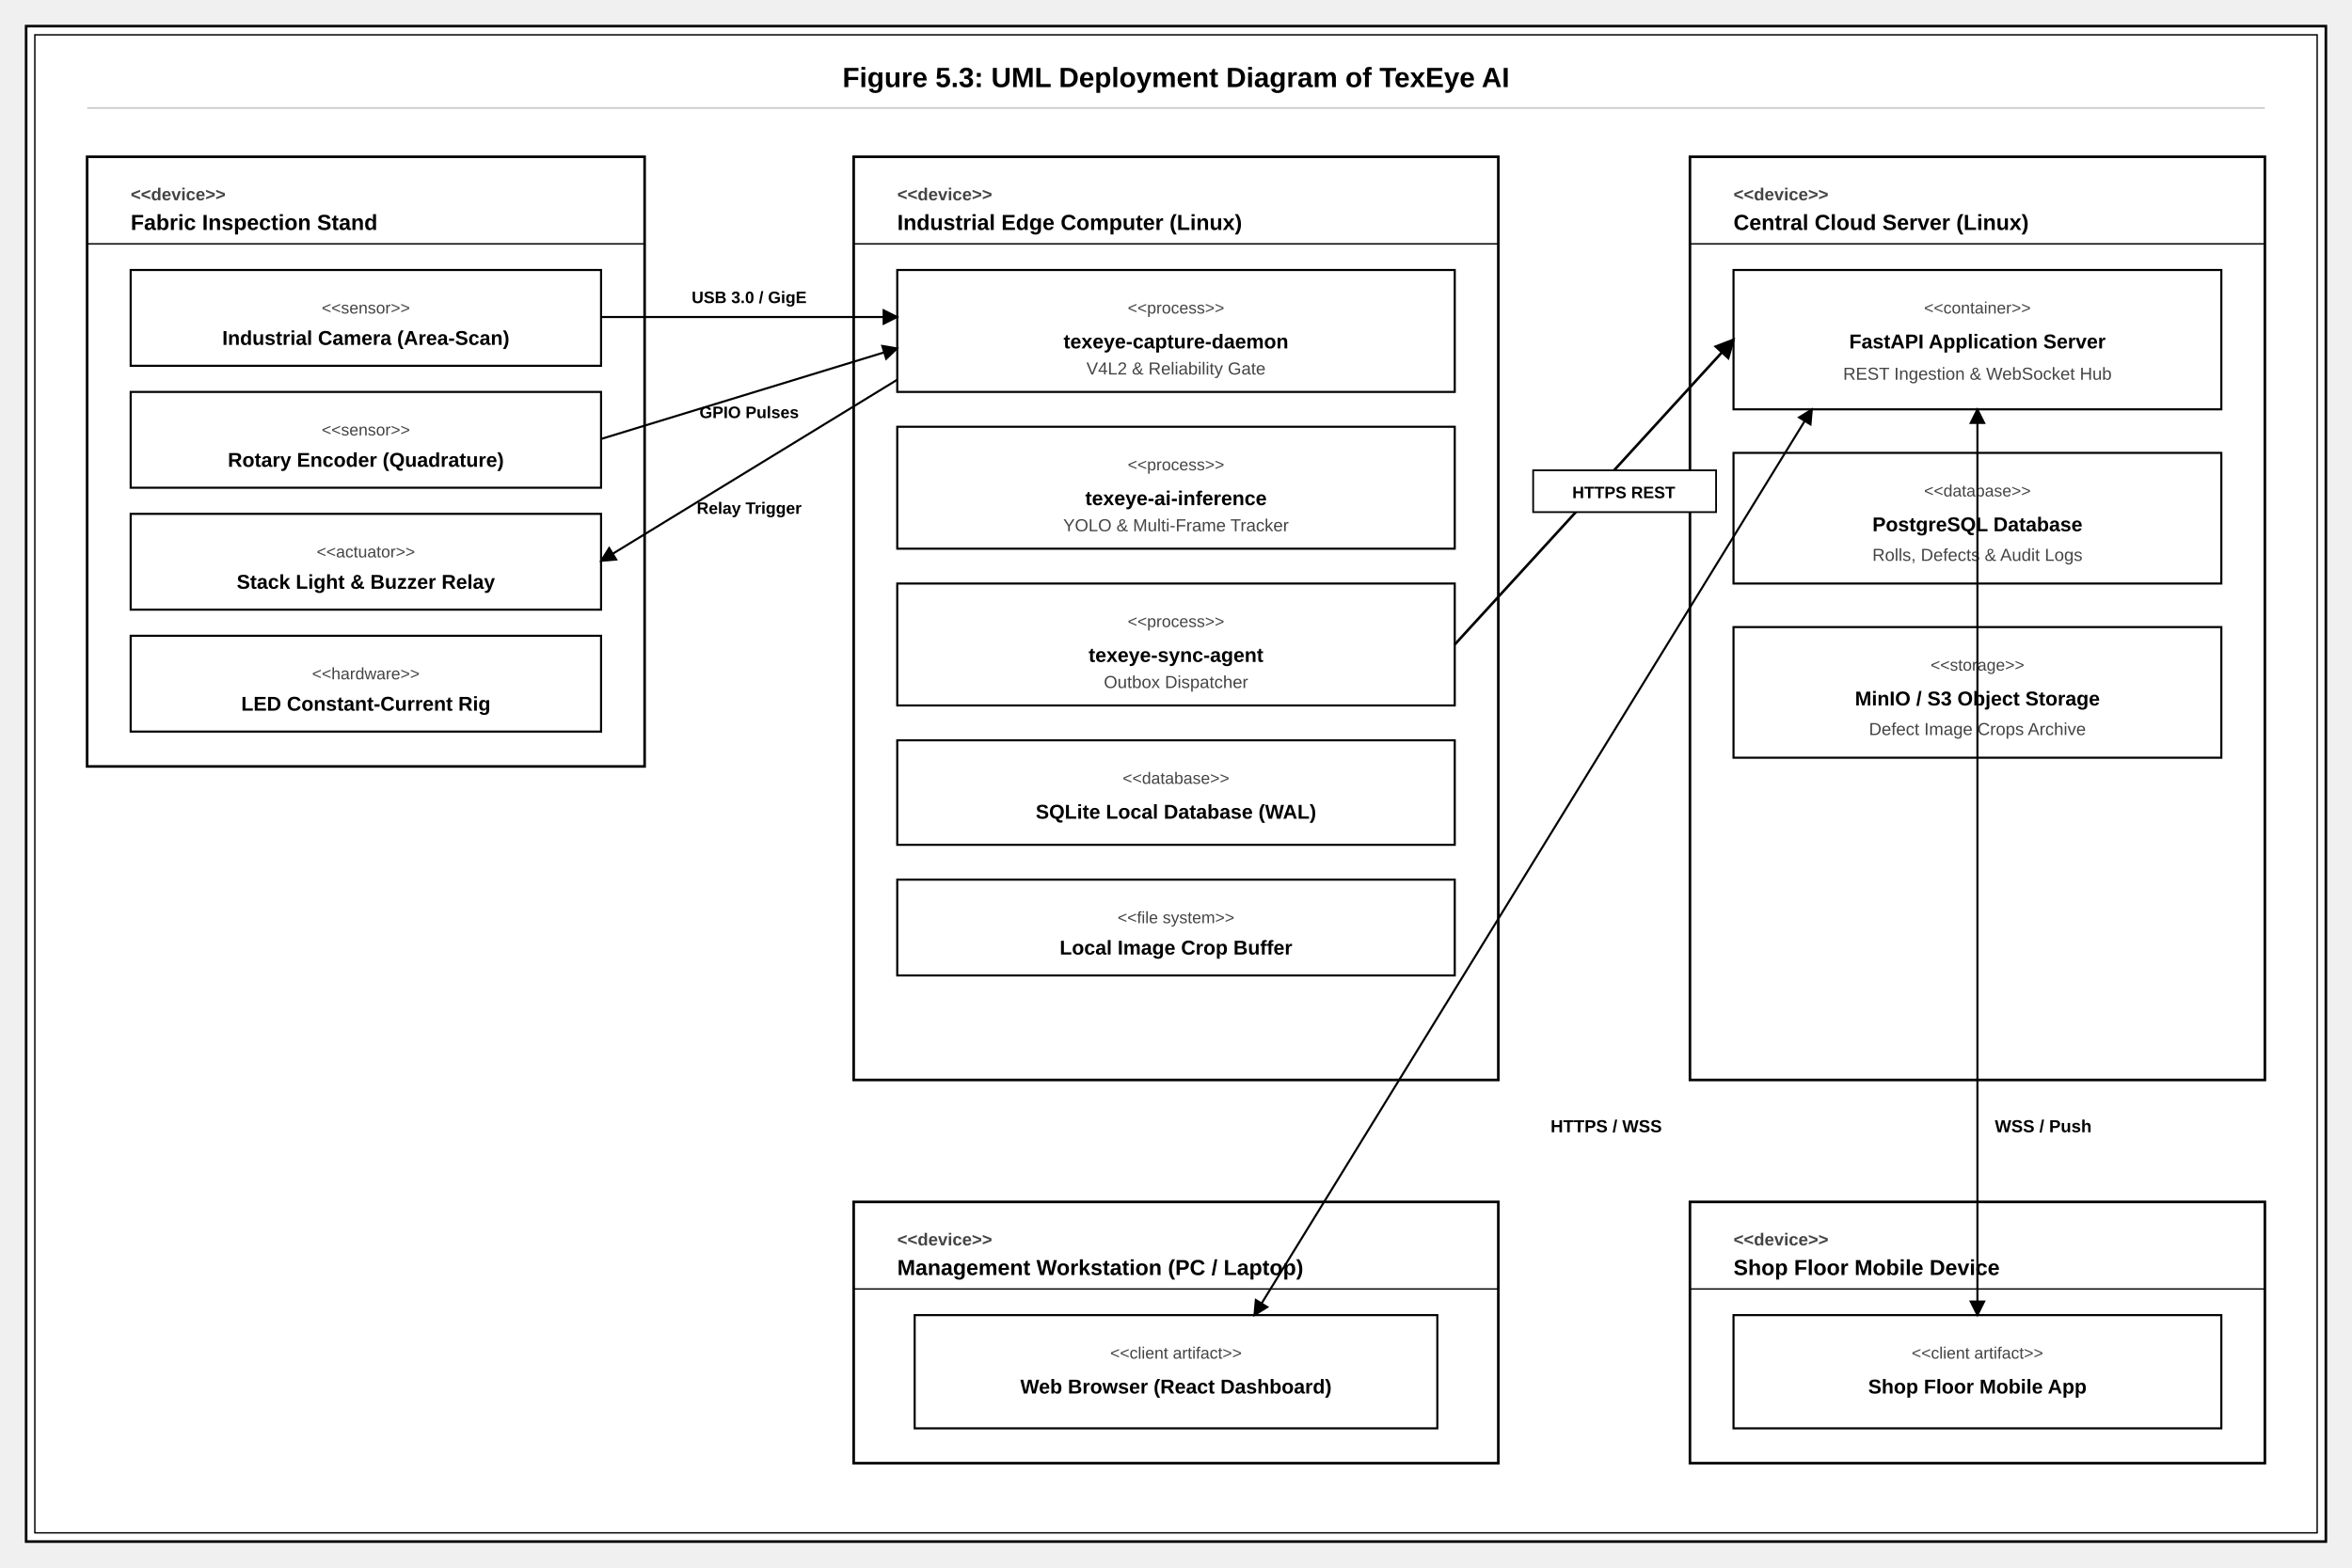
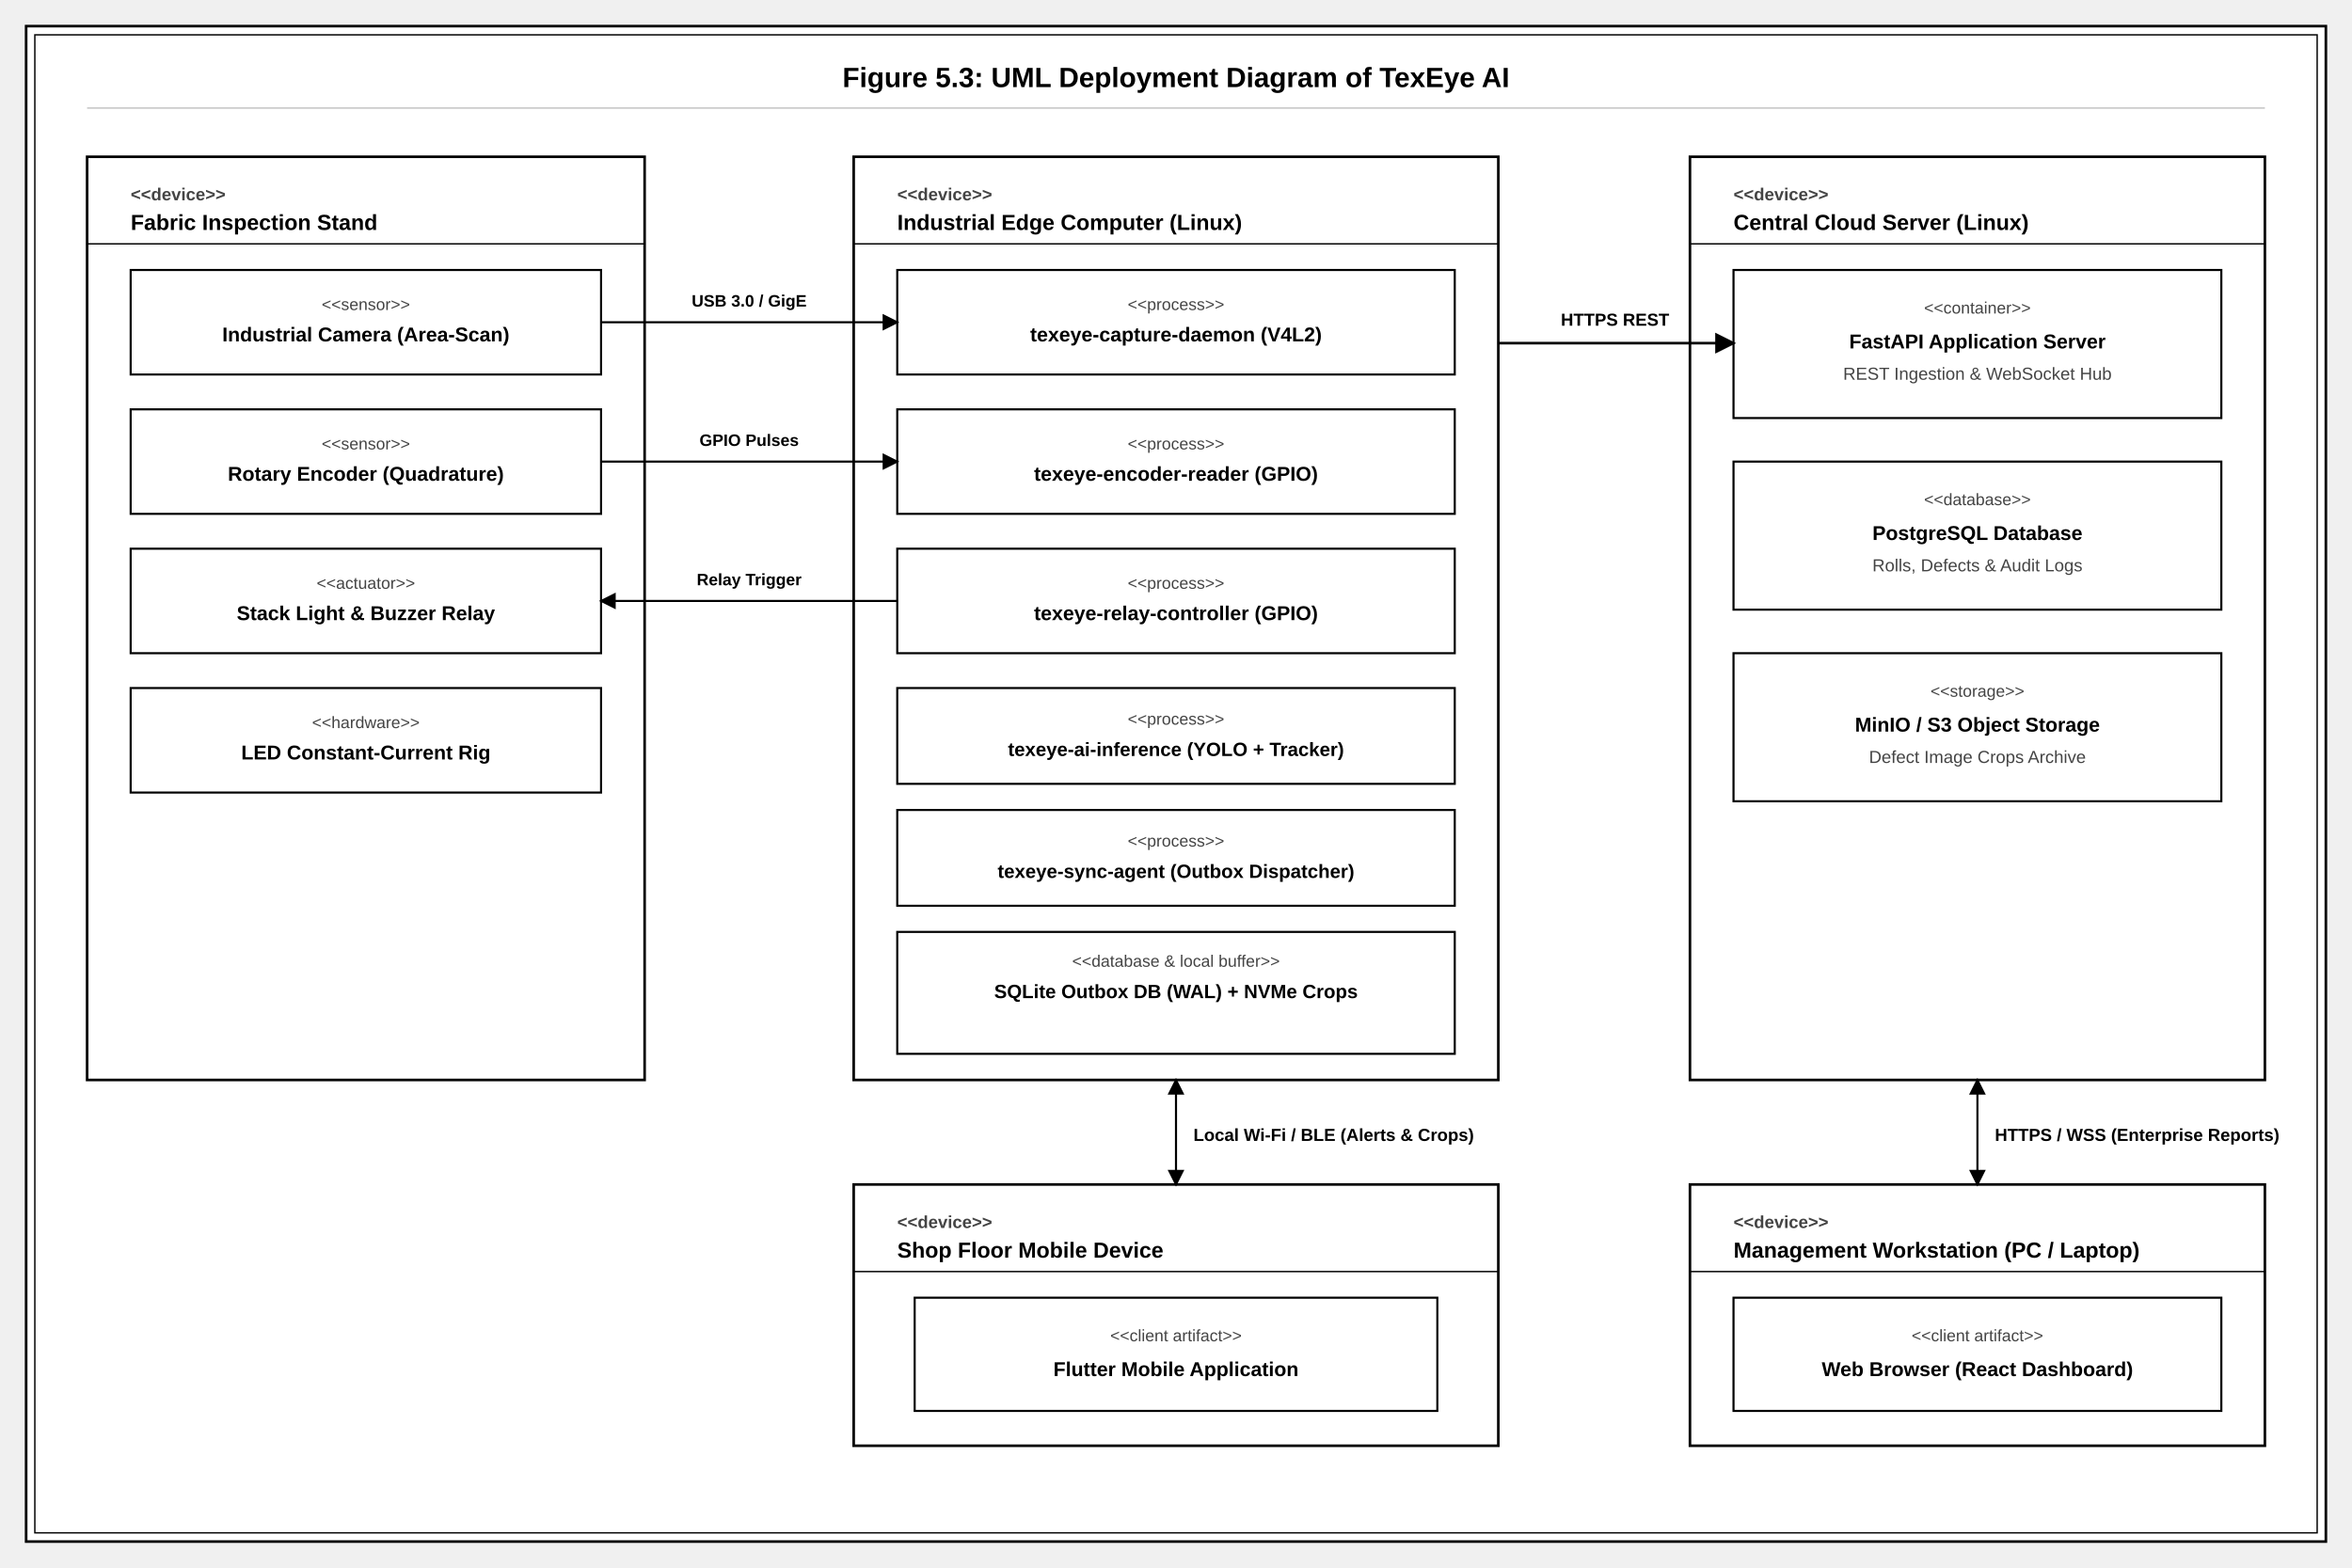
<svg xmlns="http://www.w3.org/2000/svg" viewBox="0 0 1350 900" width="100%" height="100%" style="background-color: #ffffff; font-family: Arial, Helvetica, sans-serif;">
  <defs>
    <marker id="arrow" markerWidth="8" markerHeight="8" refX="7" refY="4" orient="auto">
      <polygon points="0 0, 8 4, 0 8" fill="#000000" />
    </marker>
    <marker id="arrowRev" markerWidth="8" markerHeight="8" refX="1" refY="4" orient="auto">
      <polygon points="8 0, 0 4, 8 8" fill="#000000" />
    </marker>
  </defs>
  <rect x="15" y="15" width="1320" height="870" fill="#ffffff" stroke="#000000" stroke-width="1.5" />
  <rect x="20" y="20" width="1310" height="860" fill="none" stroke="#000000" stroke-width="0.8" />
  <text x="675" y="50" fill="#000000" font-size="16" font-weight="bold" text-anchor="middle">Figure 5.3: UML Deployment Diagram of TexEye AI</text>
  <line x1="50" y1="62" x2="1300" y2="62" stroke="#cccccc" stroke-width="1" />
-   <rect x="50" y="90" width="320" height="350" fill="#ffffff" stroke="#000000" stroke-width="1.5" />
+   <rect x="50" y="90" width="320" height="530" fill="#ffffff" stroke="#000000" stroke-width="1.5" />
  <text x="75" y="115" fill="#444444" font-size="10" font-weight="bold">&lt;&lt;device&gt;&gt;</text>
  <text x="75" y="132" fill="#000000" font-size="12.5" font-weight="bold">Fabric Inspection Stand</text>
  <line x1="50" y1="140" x2="370" y2="140" stroke="#000000" stroke-width="0.8" />
-   <rect x="75" y="155" width="270" height="55" fill="#ffffff" stroke="#000000" stroke-width="1.2" />
-   <text x="210" y="180" fill="#444444" font-size="9.5" text-anchor="middle">&lt;&lt;sensor&gt;&gt;</text>
-   <text x="210" y="198" fill="#000000" font-size="11.5" font-weight="bold" text-anchor="middle">Industrial Camera (Area-Scan)</text>
-   <rect x="75" y="225" width="270" height="55" fill="#ffffff" stroke="#000000" stroke-width="1.2" />
-   <text x="210" y="250" fill="#444444" font-size="9.5" text-anchor="middle">&lt;&lt;sensor&gt;&gt;</text>
-   <text x="210" y="268" fill="#000000" font-size="11.5" font-weight="bold" text-anchor="middle">Rotary Encoder (Quadrature)</text>
-   <rect x="75" y="295" width="270" height="55" fill="#ffffff" stroke="#000000" stroke-width="1.2" />
-   <text x="210" y="320" fill="#444444" font-size="9.5" text-anchor="middle">&lt;&lt;actuator&gt;&gt;</text>
-   <text x="210" y="338" fill="#000000" font-size="11.5" font-weight="bold" text-anchor="middle">Stack Light &amp; Buzzer Relay</text>
-   <rect x="75" y="365" width="270" height="55" fill="#ffffff" stroke="#000000" stroke-width="1.2" />
-   <text x="210" y="390" fill="#444444" font-size="9.5" text-anchor="middle">&lt;&lt;hardware&gt;&gt;</text>
-   <text x="210" y="408" fill="#000000" font-size="11.5" font-weight="bold" text-anchor="middle">LED Constant-Current Rig</text>
+   <rect x="75" y="155" width="270" height="60" fill="#ffffff" stroke="#000000" stroke-width="1.2" />
+   <text x="210" y="178" fill="#444444" font-size="9.5" text-anchor="middle">&lt;&lt;sensor&gt;&gt;</text>
+   <text x="210" y="196" fill="#000000" font-size="11.5" font-weight="bold" text-anchor="middle">Industrial Camera (Area-Scan)</text>
+   <rect x="75" y="235" width="270" height="60" fill="#ffffff" stroke="#000000" stroke-width="1.2" />
+   <text x="210" y="258" fill="#444444" font-size="9.5" text-anchor="middle">&lt;&lt;sensor&gt;&gt;</text>
+   <text x="210" y="276" fill="#000000" font-size="11.5" font-weight="bold" text-anchor="middle">Rotary Encoder (Quadrature)</text>
+   <rect x="75" y="315" width="270" height="60" fill="#ffffff" stroke="#000000" stroke-width="1.2" />
+   <text x="210" y="338" fill="#444444" font-size="9.5" text-anchor="middle">&lt;&lt;actuator&gt;&gt;</text>
+   <text x="210" y="356" fill="#000000" font-size="11.5" font-weight="bold" text-anchor="middle">Stack Light &amp; Buzzer Relay</text>
+   <rect x="75" y="395" width="270" height="60" fill="#ffffff" stroke="#000000" stroke-width="1.2" />
+   <text x="210" y="418" fill="#444444" font-size="9.5" text-anchor="middle">&lt;&lt;hardware&gt;&gt;</text>
+   <text x="210" y="436" fill="#000000" font-size="11.5" font-weight="bold" text-anchor="middle">LED Constant-Current Rig</text>
  <rect x="490" y="90" width="370" height="530" fill="#ffffff" stroke="#000000" stroke-width="1.5" />
  <text x="515" y="115" fill="#444444" font-size="10" font-weight="bold">&lt;&lt;device&gt;&gt;</text>
  <text x="515" y="132" fill="#000000" font-size="12.5" font-weight="bold">Industrial Edge Computer (Linux)</text>
  <line x1="490" y1="140" x2="860" y2="140" stroke="#000000" stroke-width="0.8" />
-   <rect x="515" y="155" width="320" height="70" fill="#ffffff" stroke="#000000" stroke-width="1.2" />
-   <text x="675" y="180" fill="#444444" font-size="9.5" text-anchor="middle">&lt;&lt;process&gt;&gt;</text>
-   <text x="675" y="200" fill="#000000" font-size="11.5" font-weight="bold" text-anchor="middle">texeye-capture-daemon</text>
-   <text x="675" y="215" fill="#444444" font-size="10" text-anchor="middle">V4L2 &amp; Reliability Gate</text>
-   <rect x="515" y="245" width="320" height="70" fill="#ffffff" stroke="#000000" stroke-width="1.2" />
-   <text x="675" y="270" fill="#444444" font-size="9.5" text-anchor="middle">&lt;&lt;process&gt;&gt;</text>
-   <text x="675" y="290" fill="#000000" font-size="11.5" font-weight="bold" text-anchor="middle">texeye-ai-inference</text>
-   <text x="675" y="305" fill="#444444" font-size="10" text-anchor="middle">YOLO &amp; Multi-Frame Tracker</text>
-   <rect x="515" y="335" width="320" height="70" fill="#ffffff" stroke="#000000" stroke-width="1.2" />
-   <text x="675" y="360" fill="#444444" font-size="9.5" text-anchor="middle">&lt;&lt;process&gt;&gt;</text>
-   <text x="675" y="380" fill="#000000" font-size="11.5" font-weight="bold" text-anchor="middle">texeye-sync-agent</text>
-   <text x="675" y="395" fill="#444444" font-size="10" text-anchor="middle">Outbox Dispatcher</text>
-   <rect x="515" y="425" width="320" height="60" fill="#ffffff" stroke="#000000" stroke-width="1.2" />
-   <text x="675" y="450" fill="#444444" font-size="9.5" text-anchor="middle">&lt;&lt;database&gt;&gt;</text>
-   <text x="675" y="470" fill="#000000" font-size="11.5" font-weight="bold" text-anchor="middle">SQLite Local Database (WAL)</text>
-   <rect x="515" y="505" width="320" height="55" fill="#ffffff" stroke="#000000" stroke-width="1.2" />
-   <text x="675" y="530" fill="#444444" font-size="9.5" text-anchor="middle">&lt;&lt;file system&gt;&gt;</text>
-   <text x="675" y="548" fill="#000000" font-size="11.5" font-weight="bold" text-anchor="middle">Local Image Crop Buffer</text>
-   <line x1="345" y1="182" x2="515" y2="182" stroke="#000000" stroke-width="1.2" marker-end="url(#arrow)" />
-   <text x="430" y="174" fill="#000000" font-size="9.5" font-weight="bold" text-anchor="middle">USB 3.0 / GigE</text>
-   <line x1="345" y1="252" x2="515" y2="200" stroke="#000000" stroke-width="1.2" marker-end="url(#arrow)" />
-   <text x="430" y="240" fill="#000000" font-size="9.5" font-weight="bold" text-anchor="middle">GPIO Pulses</text>
-   <line x1="515" y1="218" x2="345" y2="322" stroke="#000000" stroke-width="1.2" marker-end="url(#arrow)" />
-   <text x="430" y="295" fill="#000000" font-size="9.5" font-weight="bold" text-anchor="middle">Relay Trigger</text>
+   <rect x="515" y="155" width="320" height="60" fill="#ffffff" stroke="#000000" stroke-width="1.2" />
+   <text x="675" y="178" fill="#444444" font-size="9.5" text-anchor="middle">&lt;&lt;process&gt;&gt;</text>
+   <text x="675" y="196" fill="#000000" font-size="11.5" font-weight="bold" text-anchor="middle">texeye-capture-daemon (V4L2)</text>
+   <rect x="515" y="235" width="320" height="60" fill="#ffffff" stroke="#000000" stroke-width="1.2" />
+   <text x="675" y="258" fill="#444444" font-size="9.5" text-anchor="middle">&lt;&lt;process&gt;&gt;</text>
+   <text x="675" y="276" fill="#000000" font-size="11.5" font-weight="bold" text-anchor="middle">texeye-encoder-reader (GPIO)</text>
+   <rect x="515" y="315" width="320" height="60" fill="#ffffff" stroke="#000000" stroke-width="1.2" />
+   <text x="675" y="338" fill="#444444" font-size="9.5" text-anchor="middle">&lt;&lt;process&gt;&gt;</text>
+   <text x="675" y="356" fill="#000000" font-size="11.5" font-weight="bold" text-anchor="middle">texeye-relay-controller (GPIO)</text>
+   <rect x="515" y="395" width="320" height="55" fill="#ffffff" stroke="#000000" stroke-width="1.2" />
+   <text x="675" y="416" fill="#444444" font-size="9.5" text-anchor="middle">&lt;&lt;process&gt;&gt;</text>
+   <text x="675" y="434" fill="#000000" font-size="11" font-weight="bold" text-anchor="middle">texeye-ai-inference (YOLO + Tracker)</text>
+   <rect x="515" y="465" width="320" height="55" fill="#ffffff" stroke="#000000" stroke-width="1.2" />
+   <text x="675" y="486" fill="#444444" font-size="9.5" text-anchor="middle">&lt;&lt;process&gt;&gt;</text>
+   <text x="675" y="504" fill="#000000" font-size="11" font-weight="bold" text-anchor="middle">texeye-sync-agent (Outbox Dispatcher)</text>
+   <rect x="515" y="535" width="320" height="70" fill="#ffffff" stroke="#000000" stroke-width="1.2" />
+   <text x="675" y="555" fill="#444444" font-size="9.5" text-anchor="middle">&lt;&lt;database &amp; local buffer&gt;&gt;</text>
+   <text x="675" y="573" fill="#000000" font-size="11" font-weight="bold" text-anchor="middle">SQLite Outbox DB (WAL) + NVMe Crops</text>
+   <line x1="345" y1="185" x2="515" y2="185" stroke="#000000" stroke-width="1.2" marker-end="url(#arrow)" />
+   <text x="430" y="176" fill="#000000" font-size="9.5" font-weight="bold" text-anchor="middle">USB 3.0 / GigE</text>
+   <line x1="345" y1="265" x2="515" y2="265" stroke="#000000" stroke-width="1.2" marker-end="url(#arrow)" />
+   <text x="430" y="256" fill="#000000" font-size="9.5" font-weight="bold" text-anchor="middle">GPIO Pulses</text>
+   <line x1="515" y1="345" x2="345" y2="345" stroke="#000000" stroke-width="1.2" marker-end="url(#arrow)" />
+   <text x="430" y="336" fill="#000000" font-size="9.5" font-weight="bold" text-anchor="middle">Relay Trigger</text>
  <rect x="970" y="90" width="330" height="530" fill="#ffffff" stroke="#000000" stroke-width="1.5" />
  <text x="995" y="115" fill="#444444" font-size="10" font-weight="bold">&lt;&lt;device&gt;&gt;</text>
  <text x="995" y="132" fill="#000000" font-size="12.5" font-weight="bold">Central Cloud Server (Linux)</text>
  <line x1="970" y1="140" x2="1300" y2="140" stroke="#000000" stroke-width="0.8" />
-   <rect x="995" y="155" width="280" height="80" fill="#ffffff" stroke="#000000" stroke-width="1.2" />
+   <rect x="995" y="155" width="280" height="85" fill="#ffffff" stroke="#000000" stroke-width="1.2" />
  <text x="1135" y="180" fill="#444444" font-size="9.5" text-anchor="middle">&lt;&lt;container&gt;&gt;</text>
  <text x="1135" y="200" fill="#000000" font-size="11.5" font-weight="bold" text-anchor="middle">FastAPI Application Server</text>
  <text x="1135" y="218" fill="#444444" font-size="10" text-anchor="middle">REST Ingestion &amp; WebSocket Hub</text>
-   <rect x="995" y="260" width="280" height="75" fill="#ffffff" stroke="#000000" stroke-width="1.2" />
-   <text x="1135" y="285" fill="#444444" font-size="9.5" text-anchor="middle">&lt;&lt;database&gt;&gt;</text>
-   <text x="1135" y="305" fill="#000000" font-size="11.5" font-weight="bold" text-anchor="middle">PostgreSQL Database</text>
-   <text x="1135" y="322" fill="#444444" font-size="10" text-anchor="middle">Rolls, Defects &amp; Audit Logs</text>
-   <rect x="995" y="360" width="280" height="75" fill="#ffffff" stroke="#000000" stroke-width="1.2" />
-   <text x="1135" y="385" fill="#444444" font-size="9.5" text-anchor="middle">&lt;&lt;storage&gt;&gt;</text>
-   <text x="1135" y="405" fill="#000000" font-size="11.5" font-weight="bold" text-anchor="middle">MinIO / S3 Object Storage</text>
-   <text x="1135" y="422" fill="#444444" font-size="10" text-anchor="middle">Defect Image Crops Archive</text>
-   <line x1="835" y1="370" x2="995" y2="195" stroke="#000000" stroke-width="1.5" marker-end="url(#arrow)" />
-   <rect x="880" y="270" width="105" height="24" fill="#ffffff" stroke="#000000" stroke-width="1" />
-   <text x="932" y="286" fill="#000000" font-size="9.5" font-weight="bold" text-anchor="middle">HTTPS REST</text>
-   <rect x="490" y="690" width="370" height="150" fill="#ffffff" stroke="#000000" stroke-width="1.5" />
-   <text x="515" y="715" fill="#444444" font-size="10" font-weight="bold">&lt;&lt;device&gt;&gt;</text>
-   <text x="515" y="732" fill="#000000" font-size="12.5" font-weight="bold">Management Workstation (PC / Laptop)</text>
-   <line x1="490" y1="740" x2="860" y2="740" stroke="#000000" stroke-width="0.8" />
-   <rect x="525" y="755" width="300" height="65" fill="#ffffff" stroke="#000000" stroke-width="1.2" />
-   <text x="675" y="780" fill="#444444" font-size="9.5" text-anchor="middle">&lt;&lt;client artifact&gt;&gt;</text>
-   <text x="675" y="800" fill="#000000" font-size="11.5" font-weight="bold" text-anchor="middle">Web Browser (React Dashboard)</text>
-   <rect x="970" y="690" width="330" height="150" fill="#ffffff" stroke="#000000" stroke-width="1.5" />
-   <text x="995" y="715" fill="#444444" font-size="10" font-weight="bold">&lt;&lt;device&gt;&gt;</text>
-   <text x="995" y="732" fill="#000000" font-size="12.5" font-weight="bold">Shop Floor Mobile Device</text>
-   <line x1="970" y1="740" x2="1300" y2="740" stroke="#000000" stroke-width="0.8" />
-   <rect x="995" y="755" width="280" height="65" fill="#ffffff" stroke="#000000" stroke-width="1.2" />
-   <text x="1135" y="780" fill="#444444" font-size="9.5" text-anchor="middle">&lt;&lt;client artifact&gt;&gt;</text>
-   <text x="1135" y="800" fill="#000000" font-size="11.5" font-weight="bold" text-anchor="middle">Shop Floor Mobile App</text>
-   <line x1="1040" y1="235" x2="720" y2="755" stroke="#000000" stroke-width="1.2" marker-end="url(#arrow)" marker-start="url(#arrowRev)" />
-   <text x="890" y="650" fill="#000000" font-size="10" font-weight="bold">HTTPS / WSS</text>
-   <line x1="1135" y1="235" x2="1135" y2="755" stroke="#000000" stroke-width="1.2" marker-end="url(#arrow)" marker-start="url(#arrowRev)" />
-   <text x="1145" y="650" fill="#000000" font-size="10" font-weight="bold">WSS / Push</text>
+   <rect x="995" y="265" width="280" height="85" fill="#ffffff" stroke="#000000" stroke-width="1.2" />
+   <text x="1135" y="290" fill="#444444" font-size="9.5" text-anchor="middle">&lt;&lt;database&gt;&gt;</text>
+   <text x="1135" y="310" fill="#000000" font-size="11.5" font-weight="bold" text-anchor="middle">PostgreSQL Database</text>
+   <text x="1135" y="328" fill="#444444" font-size="10" text-anchor="middle">Rolls, Defects &amp; Audit Logs</text>
+   <rect x="995" y="375" width="280" height="85" fill="#ffffff" stroke="#000000" stroke-width="1.2" />
+   <text x="1135" y="400" fill="#444444" font-size="9.5" text-anchor="middle">&lt;&lt;storage&gt;&gt;</text>
+   <text x="1135" y="420" fill="#000000" font-size="11.5" font-weight="bold" text-anchor="middle">MinIO / S3 Object Storage</text>
+   <text x="1135" y="438" fill="#444444" font-size="10" text-anchor="middle">Defect Image Crops Archive</text>
+   <line x1="860" y1="197" x2="995" y2="197" stroke="#000000" stroke-width="1.5" marker-end="url(#arrow)" />
+   <text x="927" y="187" fill="#000000" font-size="10" font-weight="bold" text-anchor="middle">HTTPS REST</text>
+   <rect x="490" y="680" width="370" height="150" fill="#ffffff" stroke="#000000" stroke-width="1.5" />
+   <text x="515" y="705" fill="#444444" font-size="10" font-weight="bold">&lt;&lt;device&gt;&gt;</text>
+   <text x="515" y="722" fill="#000000" font-size="12.5" font-weight="bold">Shop Floor Mobile Device</text>
+   <line x1="490" y1="730" x2="860" y2="730" stroke="#000000" stroke-width="0.8" />
+   <rect x="525" y="745" width="300" height="65" fill="#ffffff" stroke="#000000" stroke-width="1.2" />
+   <text x="675" y="770" fill="#444444" font-size="9.5" text-anchor="middle">&lt;&lt;client artifact&gt;&gt;</text>
+   <text x="675" y="790" fill="#000000" font-size="11.5" font-weight="bold" text-anchor="middle">Flutter Mobile Application</text>
+   <line x1="675" y1="620" x2="675" y2="680" stroke="#000000" stroke-width="1.2" marker-end="url(#arrow)" marker-start="url(#arrowRev)" />
+   <text x="685" y="655" fill="#000000" font-size="10" font-weight="bold" text-anchor="start">Local Wi-Fi / BLE (Alerts &amp; Crops)</text>
+   <rect x="970" y="680" width="330" height="150" fill="#ffffff" stroke="#000000" stroke-width="1.5" />
+   <text x="995" y="705" fill="#444444" font-size="10" font-weight="bold">&lt;&lt;device&gt;&gt;</text>
+   <text x="995" y="722" fill="#000000" font-size="12.5" font-weight="bold">Management Workstation (PC / Laptop)</text>
+   <line x1="970" y1="730" x2="1300" y2="730" stroke="#000000" stroke-width="0.8" />
+   <rect x="995" y="745" width="280" height="65" fill="#ffffff" stroke="#000000" stroke-width="1.2" />
+   <text x="1135" y="770" fill="#444444" font-size="9.5" text-anchor="middle">&lt;&lt;client artifact&gt;&gt;</text>
+   <text x="1135" y="790" fill="#000000" font-size="11.5" font-weight="bold" text-anchor="middle">Web Browser (React Dashboard)</text>
+   <line x1="1135" y1="620" x2="1135" y2="680" stroke="#000000" stroke-width="1.2" marker-end="url(#arrow)" marker-start="url(#arrowRev)" />
+   <text x="1145" y="655" fill="#000000" font-size="10" font-weight="bold" text-anchor="start">HTTPS / WSS (Enterprise Reports)</text>
</svg>
